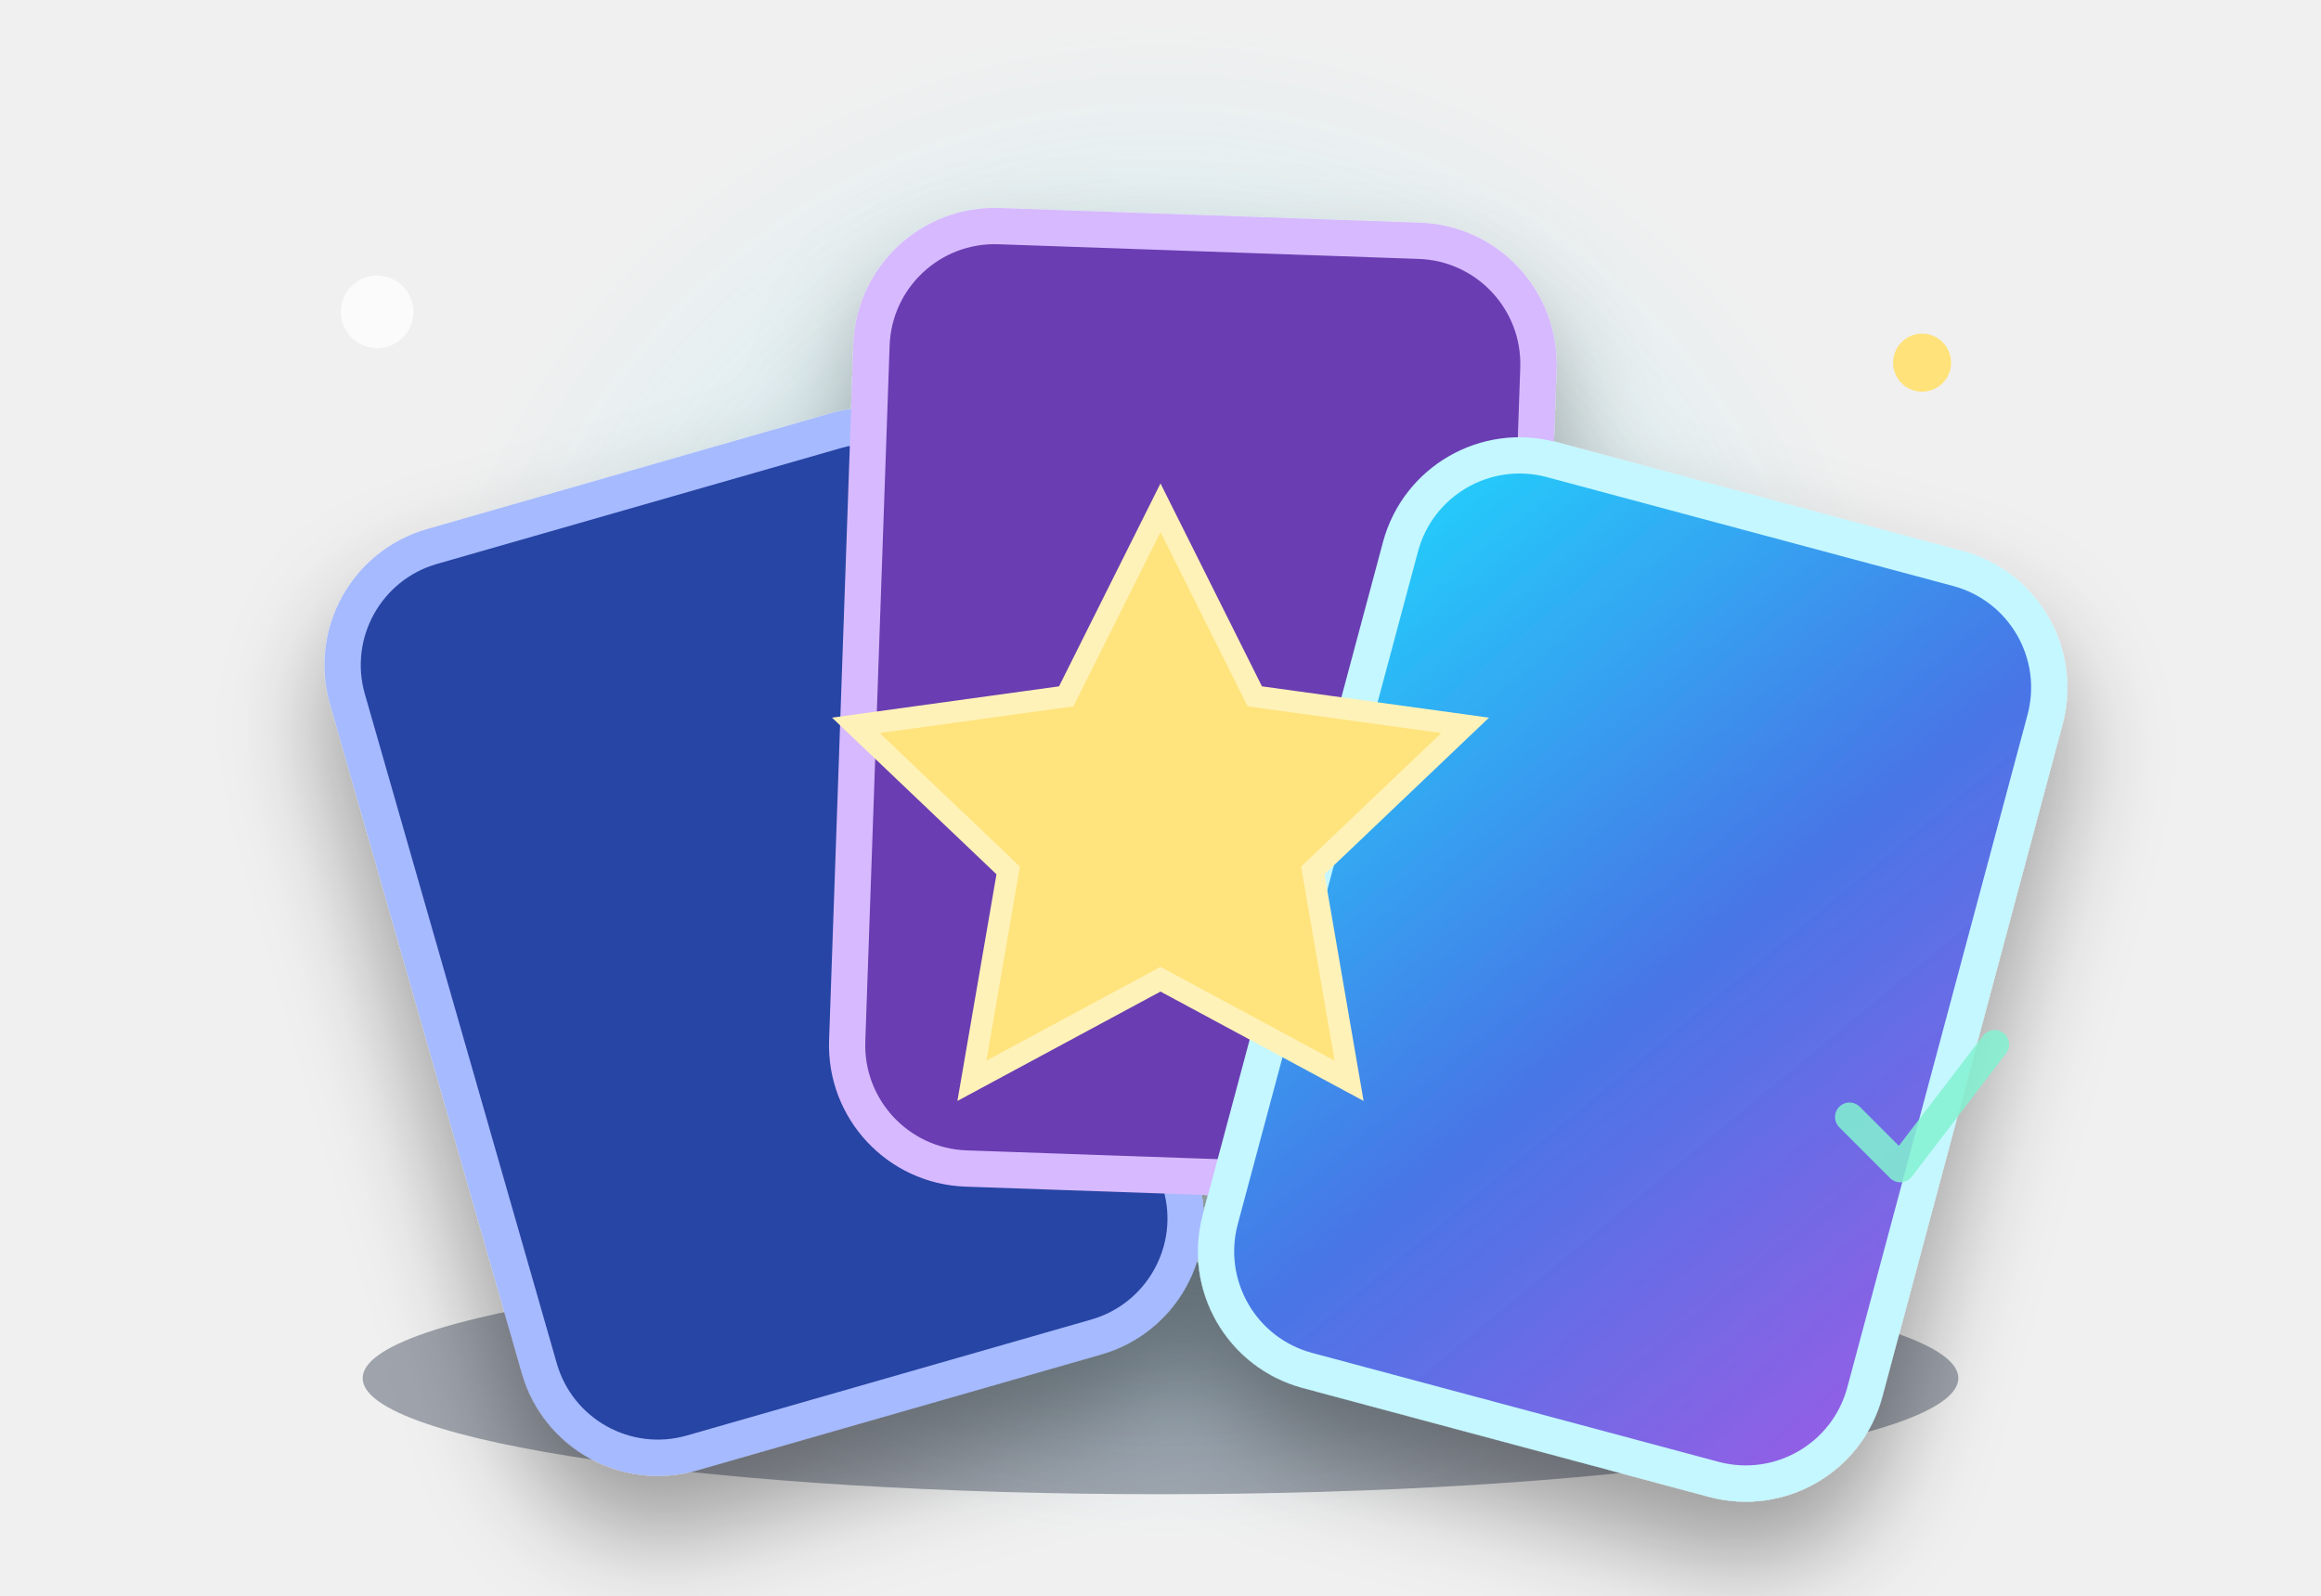
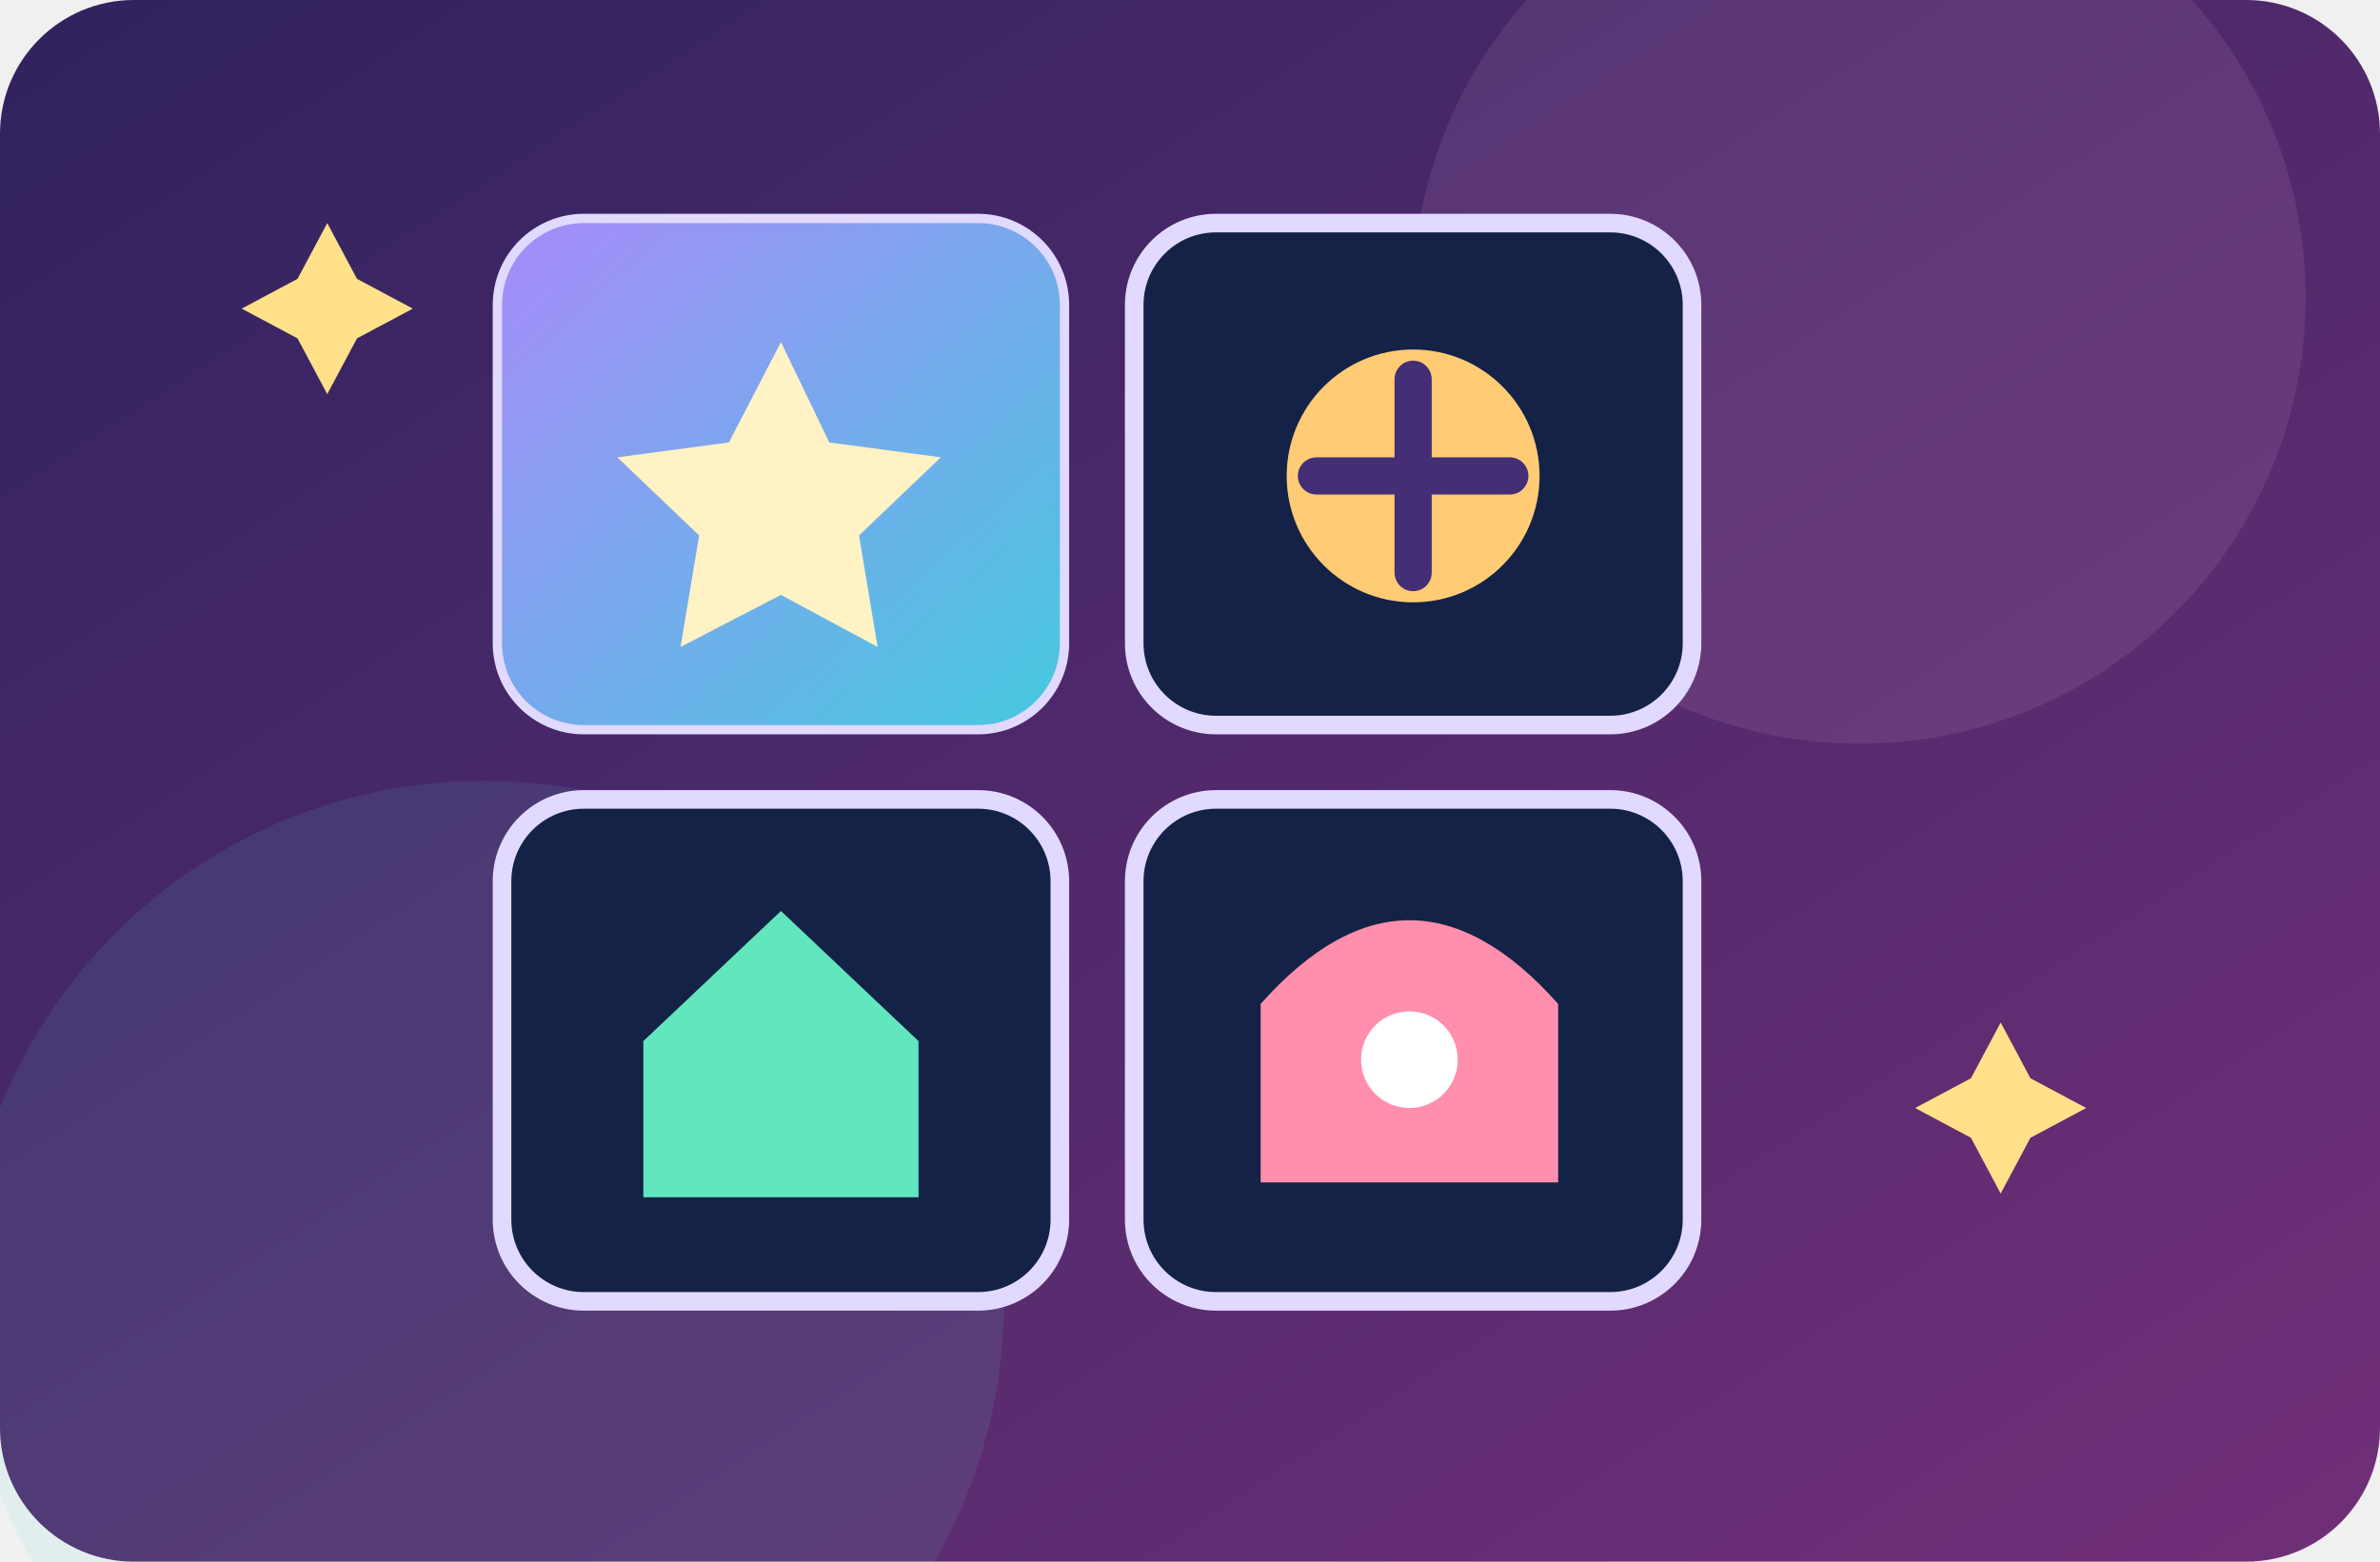
- <svg xmlns="http://www.w3.org/2000/svg" viewBox="0 0 320 220" role="img" aria-hidden="true">
+ <svg xmlns="http://www.w3.org/2000/svg" viewBox="0 0 640 420">
  <defs>
-     <linearGradient id="a" x1="0" y1="0" x2="1" y2="1">
-       <stop stop-color="#21d4fd" />
-       <stop offset=".52" stop-color="#4776e6" />
-       <stop offset="1" stop-color="#9b5de5" />
+     <linearGradient id="bg" x1="0" y1="0" x2="1" y2="1">
+       <stop stop-color="#30235f" />
+       <stop offset="1" stop-color="#712f78" />
    </linearGradient>
-     <radialGradient id="glow">
-       <stop stop-color="#53dfff" stop-opacity=".32" />
-       <stop offset="1" stop-color="#53dfff" stop-opacity="0" />
-     </radialGradient>
-     <filter id="shadow" x="-30%" y="-30%" width="160%" height="170%">
-       <feGaussianBlur in="SourceAlpha" stdDeviation="7" />
-       <feOffset dy="8" />
-       <feComponentTransfer>
-         <feFuncA type="linear" slope=".35" />
-       </feComponentTransfer>
-       <feMerge>
-         <feMergeNode />
-         <feMergeNode in="SourceGraphic" />
-       </feMerge>
-     </filter>
+     <linearGradient id="tile" x1="0" y1="0" x2="1" y2="1">
+       <stop stop-color="#a78bfa" />
+       <stop offset="1" stop-color="#46c9df" />
+     </linearGradient>
  </defs>
-   <ellipse cx="160" cy="190" rx="110" ry="16" fill="#07152e" opacity=".35" />
-   <circle cx="160" cy="108" r="105" fill="url(#glow)" />
-   <g filter="url(#shadow)">
-     <g transform="translate(160 110)">
-       <rect x="-104" y="-61" width="92" height="130" rx="17" fill="#2844a4" stroke="#a6baff" stroke-width="5" transform="rotate(-16)" />
-       <rect x="-42" y="-78" width="92" height="130" rx="17" fill="#6a3db2" stroke="#d7b9ff" stroke-width="5" transform="rotate(2)" />
-       <rect x="23" y="-59" width="92" height="130" rx="17" fill="url(#a)" stroke="#c4f7ff" stroke-width="5" transform="rotate(15)" />
-       <path d="M0 -40l13 26 29 4-21 20 5 29L0 25l-26 14 5-29-21-20 29-4z" fill="#ffe37d" stroke="#fff2b8" stroke-width="3" />
+   <rect width="640" height="420" rx="36" fill="url(#bg)" />
+   <circle cx="500" cy="80" r="120" fill="#ffc1e8" opacity=".1" />
+   <circle cx="130" cy="350" r="140" fill="#5be0db" opacity=".1" />
+   <g transform="translate(135 60)">
+     <g fill="#142247" stroke="#e1d9ff" stroke-width="5">
+       <rect x="0" y="0" width="150" height="135" rx="22" />
+       <rect x="170" y="0" width="150" height="135" rx="22" />
+       <rect x="0" y="155" width="150" height="135" rx="22" />
+       <rect x="170" y="155" width="150" height="135" rx="22" />
    </g>
+     <rect x="0" y="0" width="150" height="135" rx="22" fill="url(#tile)" />
+     <path d="M75 32l13 27 30 4-22 21 5 30-26-14-27 14 5-30-22-21 30-4z" fill="#fff2c5" />
+     <circle cx="245" cy="68" r="34" fill="#ffcb75" />
+     <path d="M245 42v52M219 68h52" stroke="#442e75" stroke-width="10" stroke-linecap="round" />
+     <path d="M38 220l37-35 37 35v42H38z" fill="#61e6bd" />
+     <path d="M204 210q40-45 80 0v48h-80z" fill="#ff8fac" />
+     <circle cx="244" cy="225" r="13" fill="#fff" />
  </g>
-   <circle cx="52" cy="43" r="5" fill="#fff" opacity=".75" />
-   <circle cx="265" cy="50" r="4" fill="#ffe27a" />
-   <path d="M255 154l7 7 13-17" fill="none" stroke="#83f2d1" stroke-width="4" stroke-linecap="round" stroke-linejoin="round" opacity=".85" />
+   <g fill="#ffe18a">
+     <path d="M80 75l8-15 8 15 15 8-15 8-8 15-8-15-15-8z" />
+     <path d="M530 290l8-15 8 15 15 8-15 8-8 15-8-15-15-8z" />
+   </g>
</svg>
